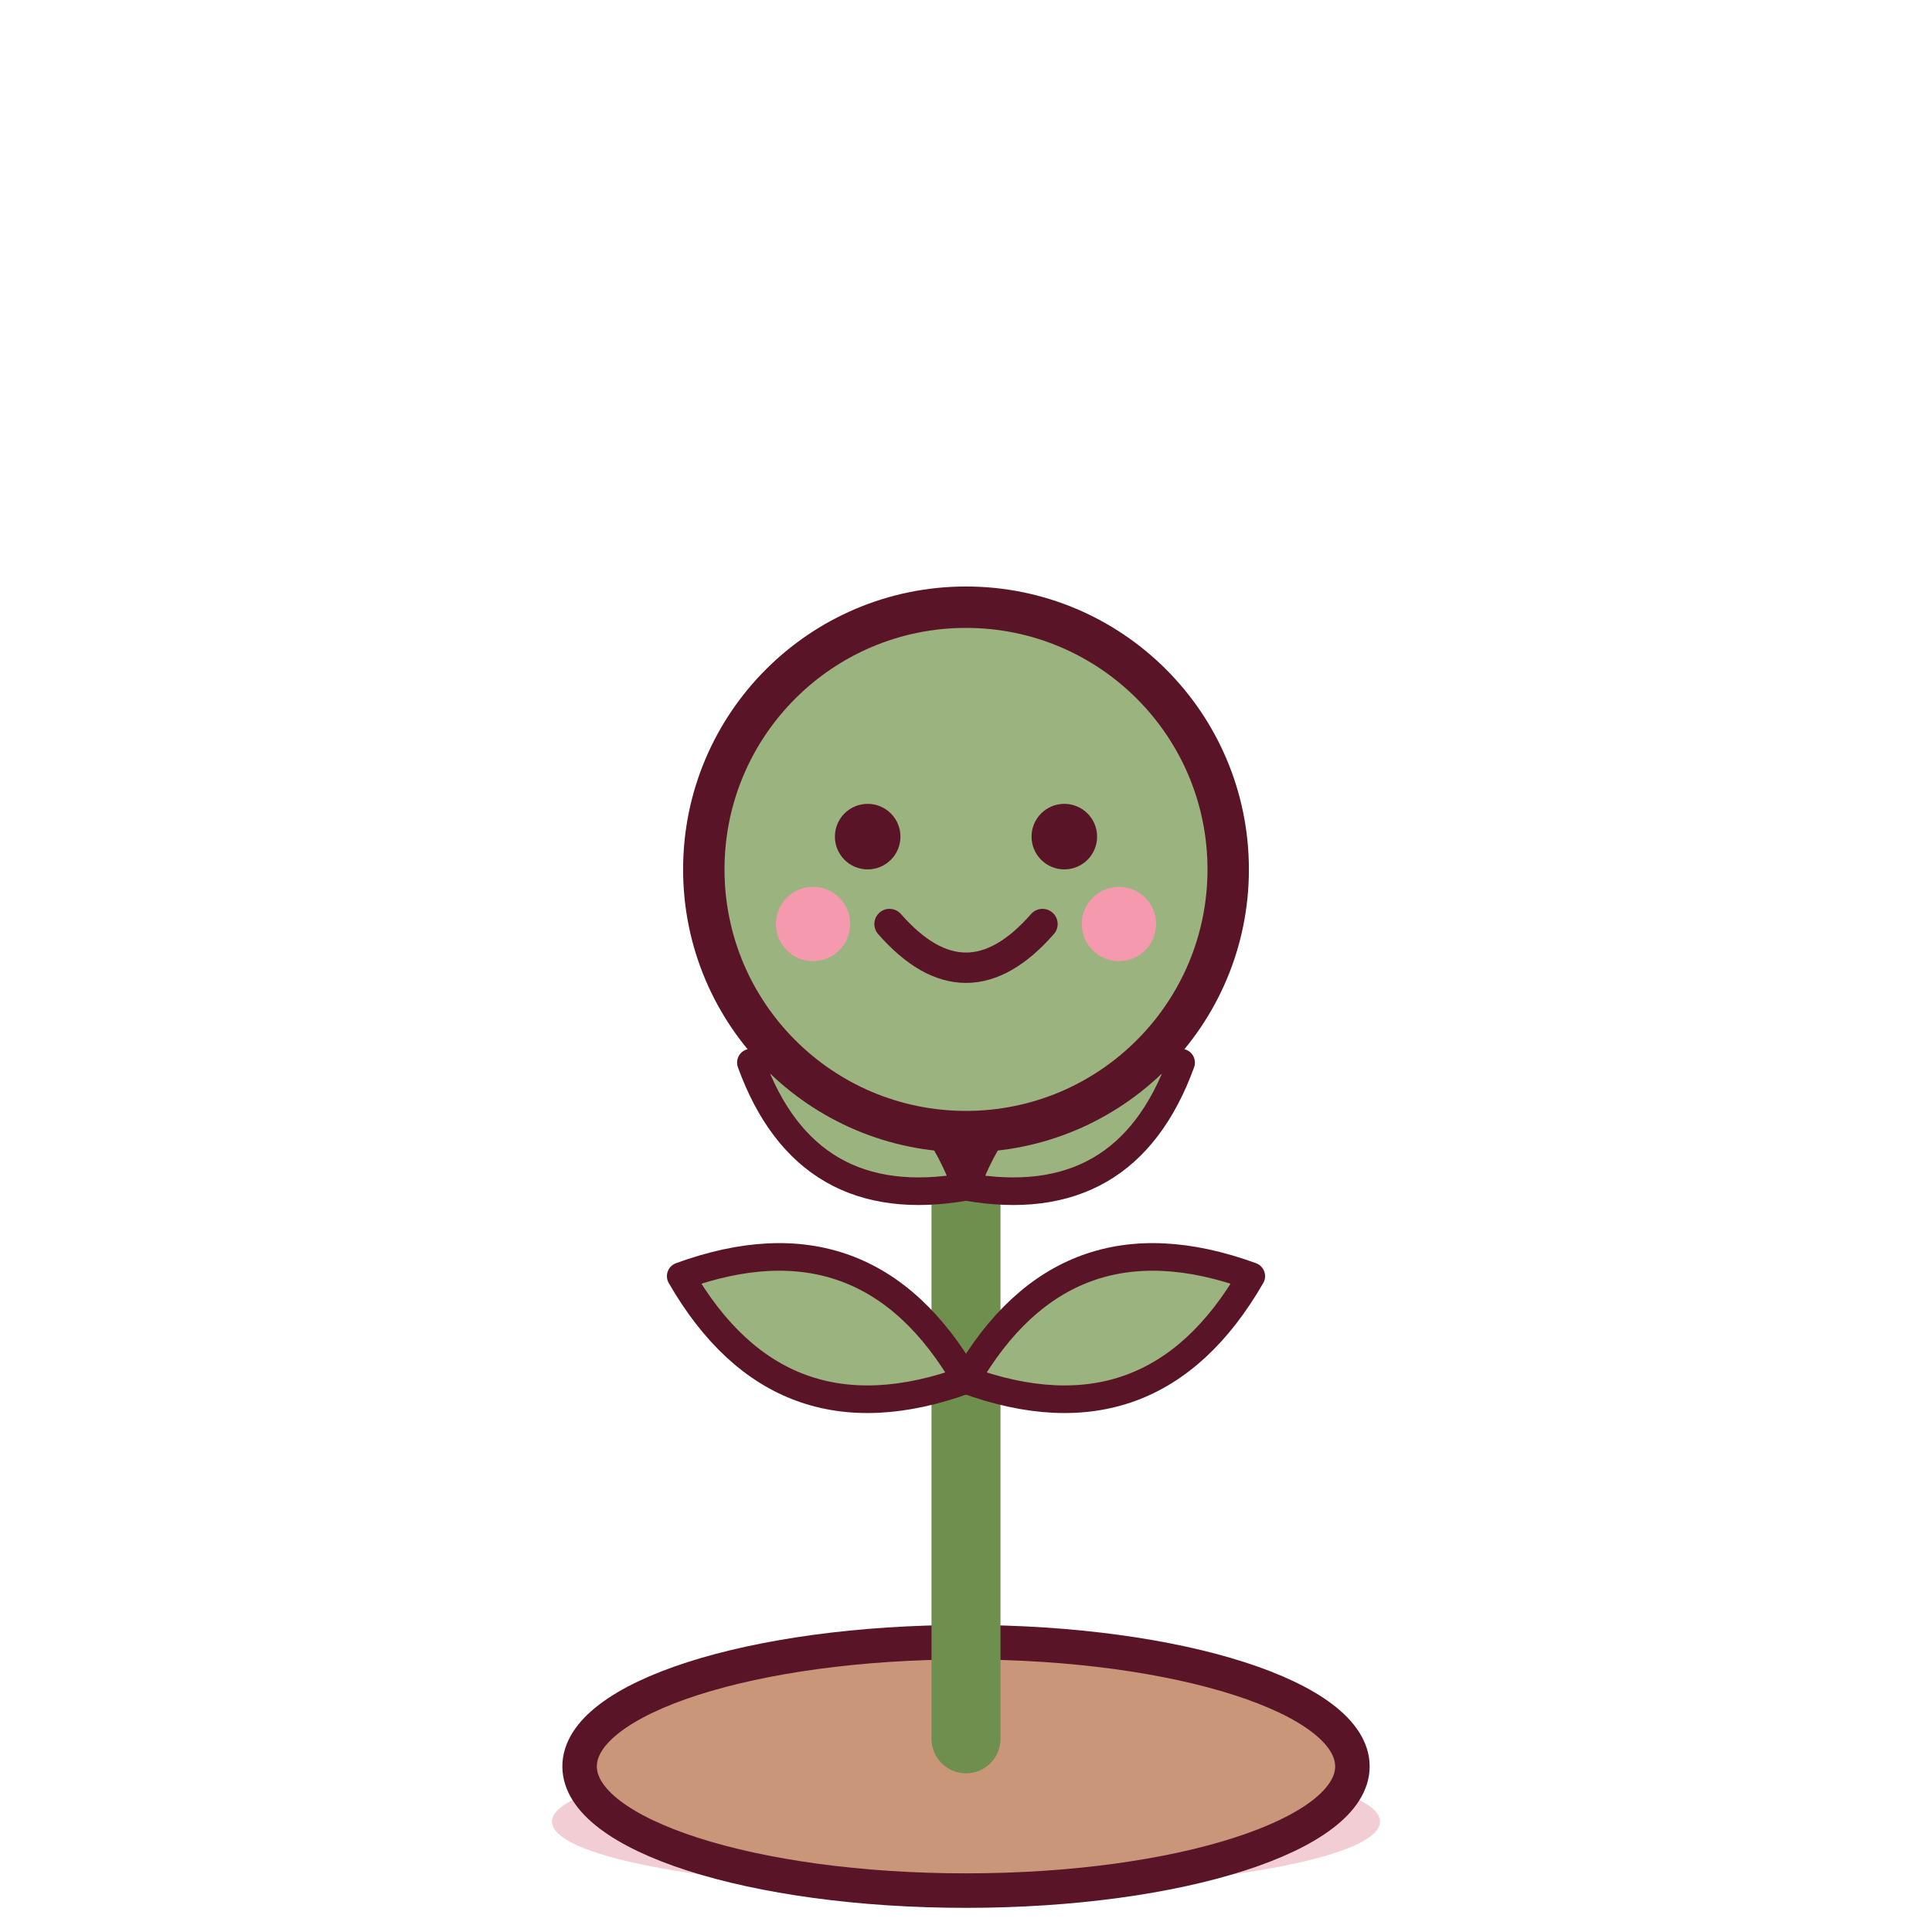
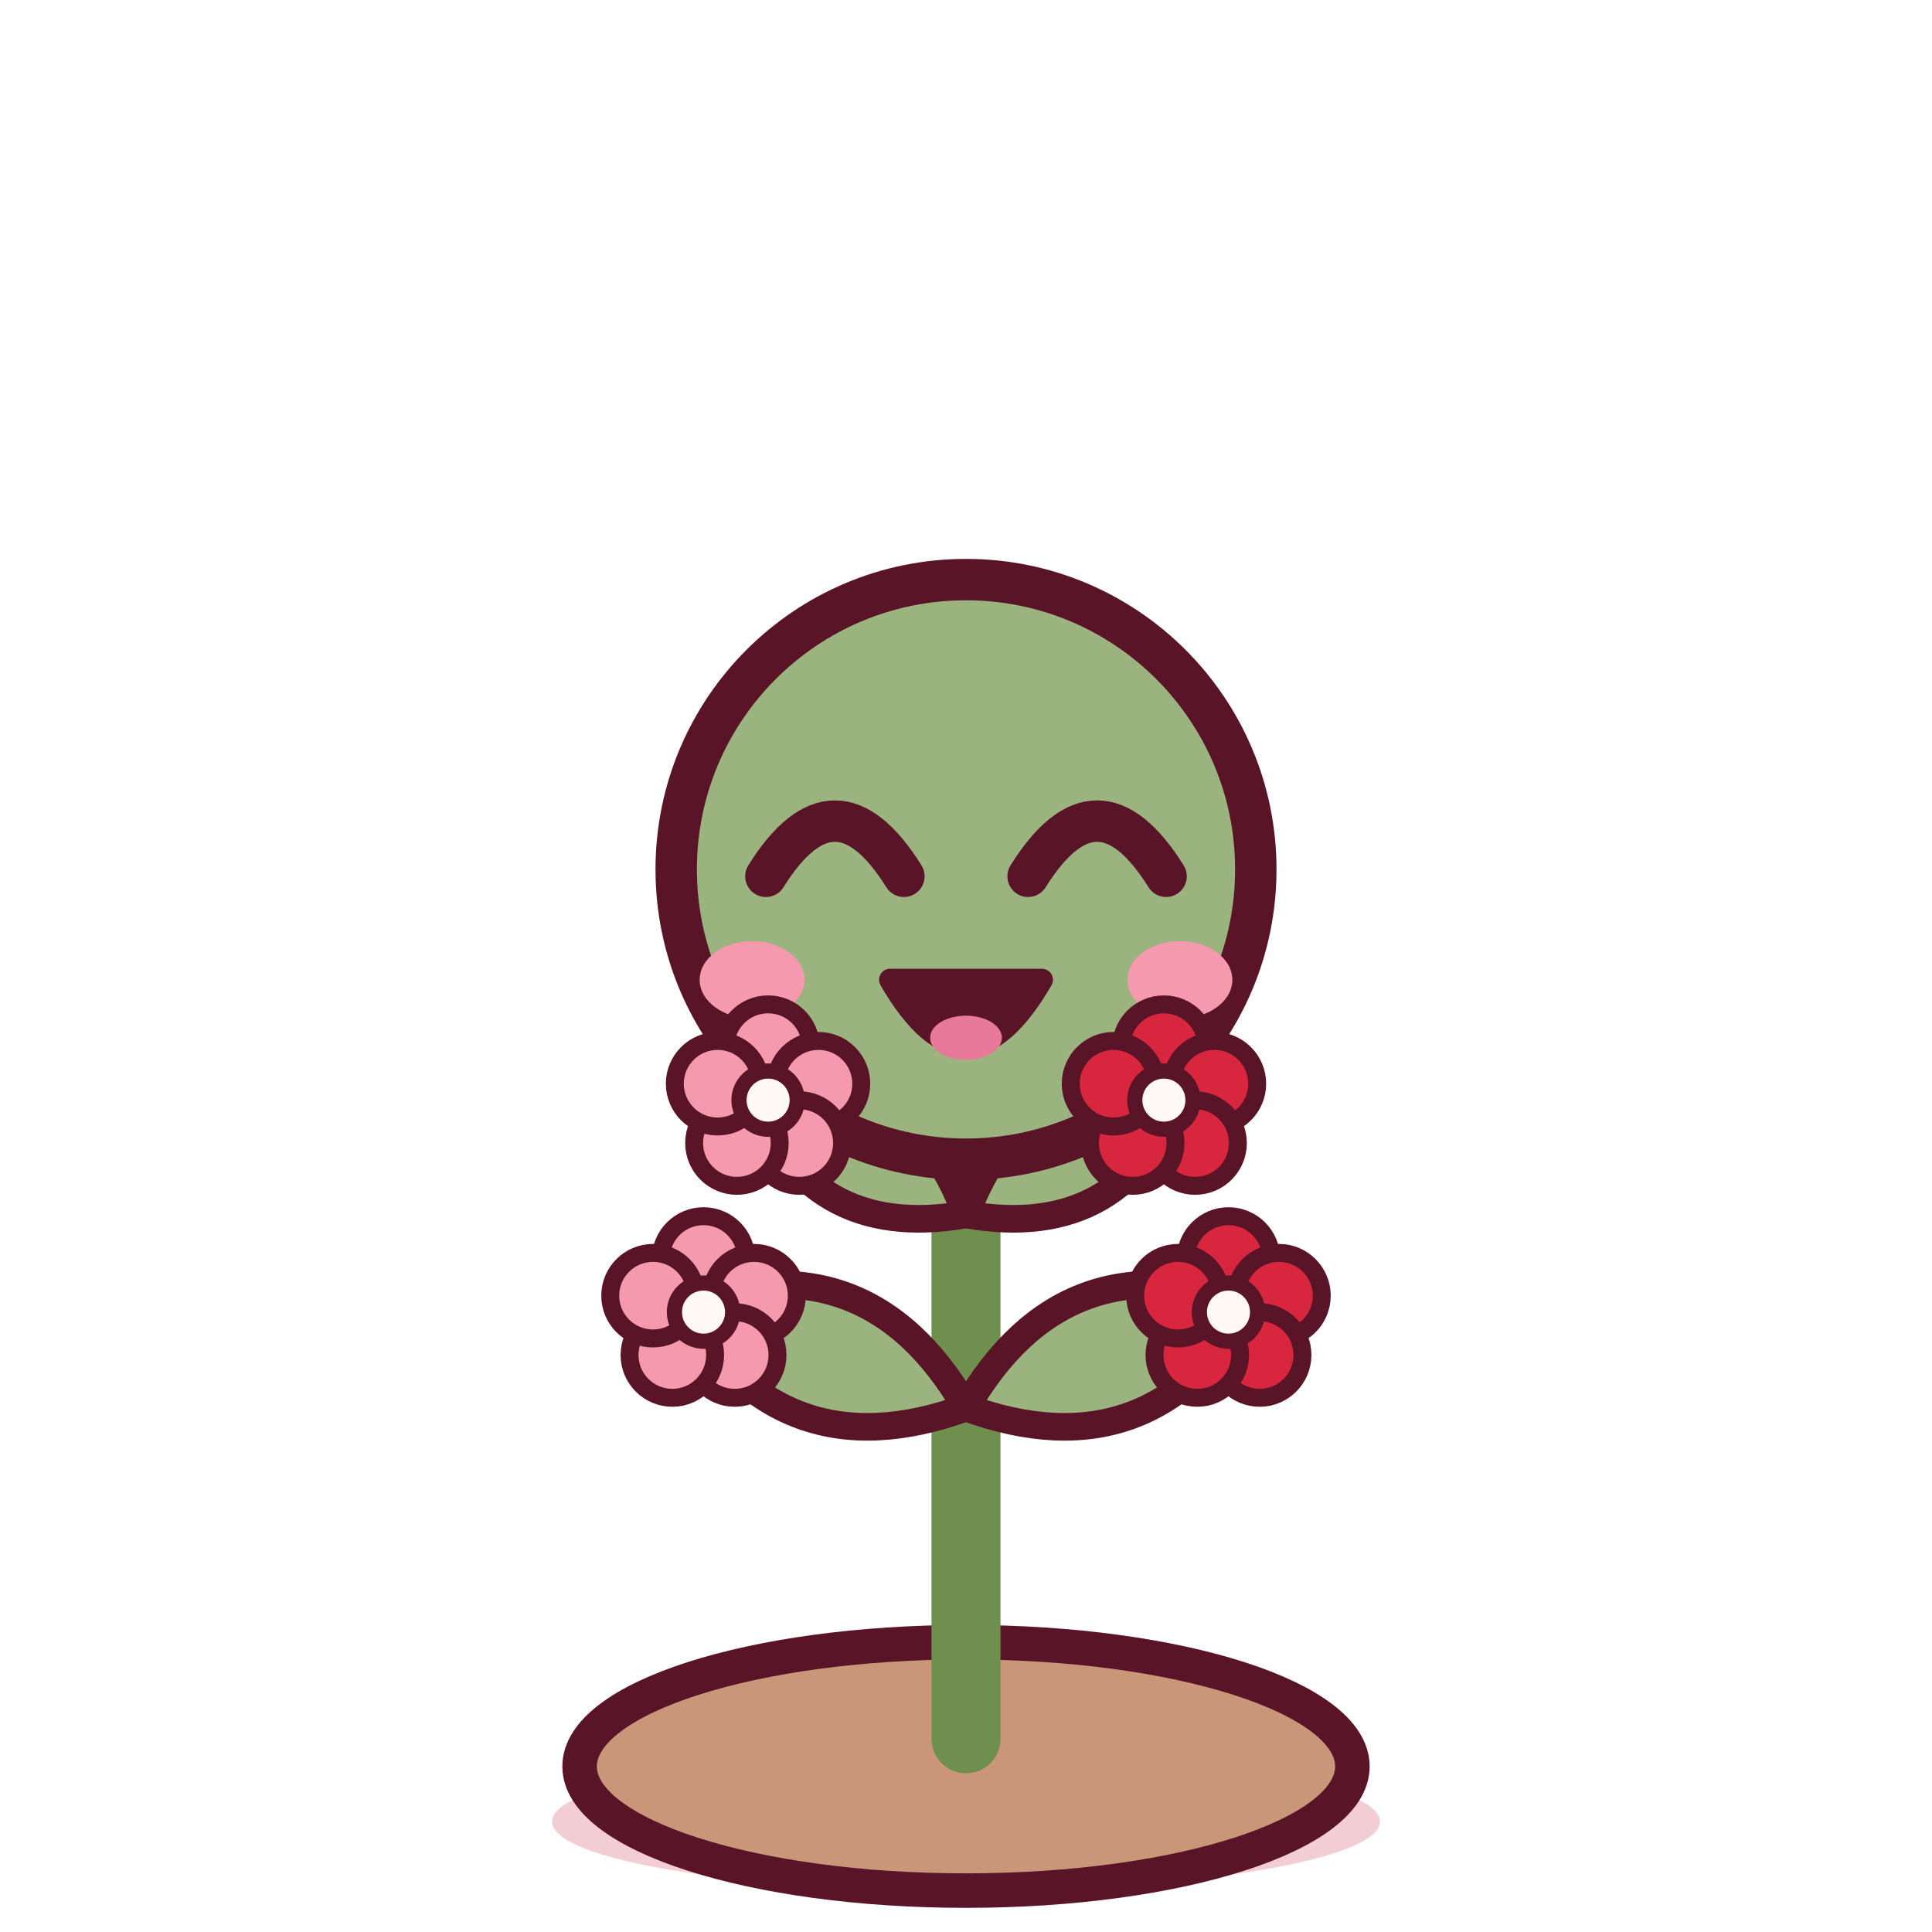
<svg xmlns="http://www.w3.org/2000/svg" viewBox="-10 0 140 140">
  <ellipse cx="60" cy="132" rx="30" ry="5" fill="#F2CDD4" />
  <ellipse cx="60" cy="128" rx="28" ry="9" fill="#C9967A" stroke="#5A1428" stroke-width="2.5" />
-   <path d="M60 126 Q60 98 60 80" stroke="#6E8F4E" stroke-width="5" fill="none" stroke-linecap="round" />
-   <path d="M0 0 Q11 -9.24 22 0 Q11 9.24 0 0 Z" transform="translate(60 100) rotate(200)" fill="#9BB37E" stroke="#5A1428" stroke-width="2" stroke-linejoin="round" />
-   <path d="M0 0 Q11 -9.24 22 0 Q11 9.24 0 0 Z" transform="translate(60 100) rotate(-20)" fill="#9BB37E" stroke="#5A1428" stroke-width="2" stroke-linejoin="round" />
-   <path d="M0 0 Q9 -7.56 18 0 Q9 7.56 0 0 Z" transform="translate(60 86) rotate(210)" fill="#9BB37E" stroke="#5A1428" stroke-width="2" stroke-linejoin="round" />
-   <path d="M0 0 Q9 -7.56 18 0 Q9 7.56 0 0 Z" transform="translate(60 86) rotate(-30)" fill="#9BB37E" stroke="#5A1428" stroke-width="2" stroke-linejoin="round" />
-   <circle cx="60" cy="63" r="19" fill="#9BB37E" stroke="#5A1428" stroke-width="3" />
-   <circle cx="48.917" cy="66.958" r="2.692" fill="#F59AAE" />
-   <circle cx="71.083" cy="66.958" r="2.692" fill="#F59AAE" />
-   <circle cx="52.875" cy="60.625" r="2.375" fill="#5A1428" />
-   <circle cx="67.125" cy="60.625" r="2.375" fill="#5A1428" />
-   <path d="M54.458 66.958 Q60 73.292 65.542 66.958" stroke="#5A1428" stroke-width="2.2" fill="none" stroke-linecap="round" />
+   <path d="M60 126 Q60 100 60 82" stroke="#6E8F4E" stroke-width="5" fill="none" stroke-linecap="round" />
+   <path d="M0 0 Q11 -9.24 22 0 Q11 9.24 0 0 Z" transform="translate(60 102) rotate(200)" fill="#9BB37E" stroke="#5A1428" stroke-width="2" stroke-linejoin="round" />
+   <path d="M0 0 Q9 -7.56 18 0 Q9 7.56 0 0 Z" transform="translate(60 88) rotate(210)" fill="#9BB37E" stroke="#5A1428" stroke-width="2" stroke-linejoin="round" />
+   <path d="M0 0 Q11 -9.24 22 0 Q11 9.24 0 0 Z" transform="translate(60 102) rotate(-20)" fill="#9BB37E" stroke="#5A1428" stroke-width="2" stroke-linejoin="round" />
+   <path d="M0 0 Q9 -7.56 18 0 Q9 7.56 0 0 Z" transform="translate(60 88) rotate(-30)" fill="#9BB37E" stroke="#5A1428" stroke-width="2" stroke-linejoin="round" />
+   <circle cx="60" cy="63" r="21" fill="#9BB37E" stroke="#5A1428" stroke-width="3" />
+   <ellipse cx="44.5" cy="71" rx="3.8" ry="2.8" fill="#F59AAE" />
+   <ellipse cx="75.5" cy="71" rx="3.8" ry="2.8" fill="#F59AAE" />
+   <path d="M45.5 63.5 Q50.5 55.5 55.5 63.5" stroke="#5A1428" stroke-width="3" fill="none" stroke-linecap="round" />
+   <path d="M64.5 63.5 Q69.5 55.5 74.5 63.5" stroke="#5A1428" stroke-width="3" fill="none" stroke-linecap="round" />
+   <path d="M54.5 71 Q60 80.5 65.5 71 Z" fill="#5A1428" stroke="#5A1428" stroke-width="1.6" stroke-linejoin="round" />
+   <ellipse cx="60" cy="75.2" rx="2.6" ry="1.6" fill="#E8799A" />
+   <circle cx="40.98" cy="91.23" r="3.1" fill="#F59AAE" stroke="#5A1428" stroke-width="1.3" />
+   <circle cx="44.64" cy="93.89" r="3.1" fill="#F59AAE" stroke="#5A1428" stroke-width="1.3" />
+   <circle cx="43.24" cy="98.19" r="3.1" fill="#F59AAE" stroke="#5A1428" stroke-width="1.3" />
+   <circle cx="38.72" cy="98.19" r="3.1" fill="#F59AAE" stroke="#5A1428" stroke-width="1.3" />
+   <circle cx="37.32" cy="93.89" r="3.1" fill="#F59AAE" stroke="#5A1428" stroke-width="1.3" />
+   <circle cx="40.98" cy="95.08" r="2.11" fill="#FFF8F5" stroke="#5A1428" stroke-width="1.1" />
+   <circle cx="45.66" cy="75.88" r="3.1" fill="#F59AAE" stroke="#5A1428" stroke-width="1.3" />
+   <circle cx="49.31" cy="78.53" r="3.1" fill="#F59AAE" stroke="#5A1428" stroke-width="1.3" />
+   <circle cx="47.92" cy="82.83" r="3.1" fill="#F59AAE" stroke="#5A1428" stroke-width="1.3" />
+   <circle cx="43.4" cy="82.83" r="3.1" fill="#F59AAE" stroke="#5A1428" stroke-width="1.3" />
+   <circle cx="42" cy="78.53" r="3.1" fill="#F59AAE" stroke="#5A1428" stroke-width="1.3" />
+   <circle cx="45.66" cy="79.72" r="2.11" fill="#FFF8F5" stroke="#5A1428" stroke-width="1.1" />
+   <circle cx="79.02" cy="91.23" r="3.1" fill="#D7263D" stroke="#5A1428" stroke-width="1.3" />
+   <circle cx="82.68" cy="93.89" r="3.1" fill="#D7263D" stroke="#5A1428" stroke-width="1.3" />
+   <circle cx="81.28" cy="98.19" r="3.1" fill="#D7263D" stroke="#5A1428" stroke-width="1.3" />
+   <circle cx="76.76" cy="98.19" r="3.1" fill="#D7263D" stroke="#5A1428" stroke-width="1.3" />
+   <circle cx="75.36" cy="93.89" r="3.1" fill="#D7263D" stroke="#5A1428" stroke-width="1.3" />
+   <circle cx="79.02" cy="95.08" r="2.11" fill="#FFF8F5" stroke="#5A1428" stroke-width="1.1" />
+   <circle cx="74.34" cy="75.88" r="3.1" fill="#D7263D" stroke="#5A1428" stroke-width="1.3" />
+   <circle cx="78" cy="78.53" r="3.1" fill="#D7263D" stroke="#5A1428" stroke-width="1.3" />
+   <circle cx="76.6" cy="82.83" r="3.1" fill="#D7263D" stroke="#5A1428" stroke-width="1.3" />
+   <circle cx="72.08" cy="82.83" r="3.1" fill="#D7263D" stroke="#5A1428" stroke-width="1.3" />
+   <circle cx="70.69" cy="78.53" r="3.1" fill="#D7263D" stroke="#5A1428" stroke-width="1.3" />
+   <circle cx="74.34" cy="79.72" r="2.11" fill="#FFF8F5" stroke="#5A1428" stroke-width="1.1" />
</svg>
